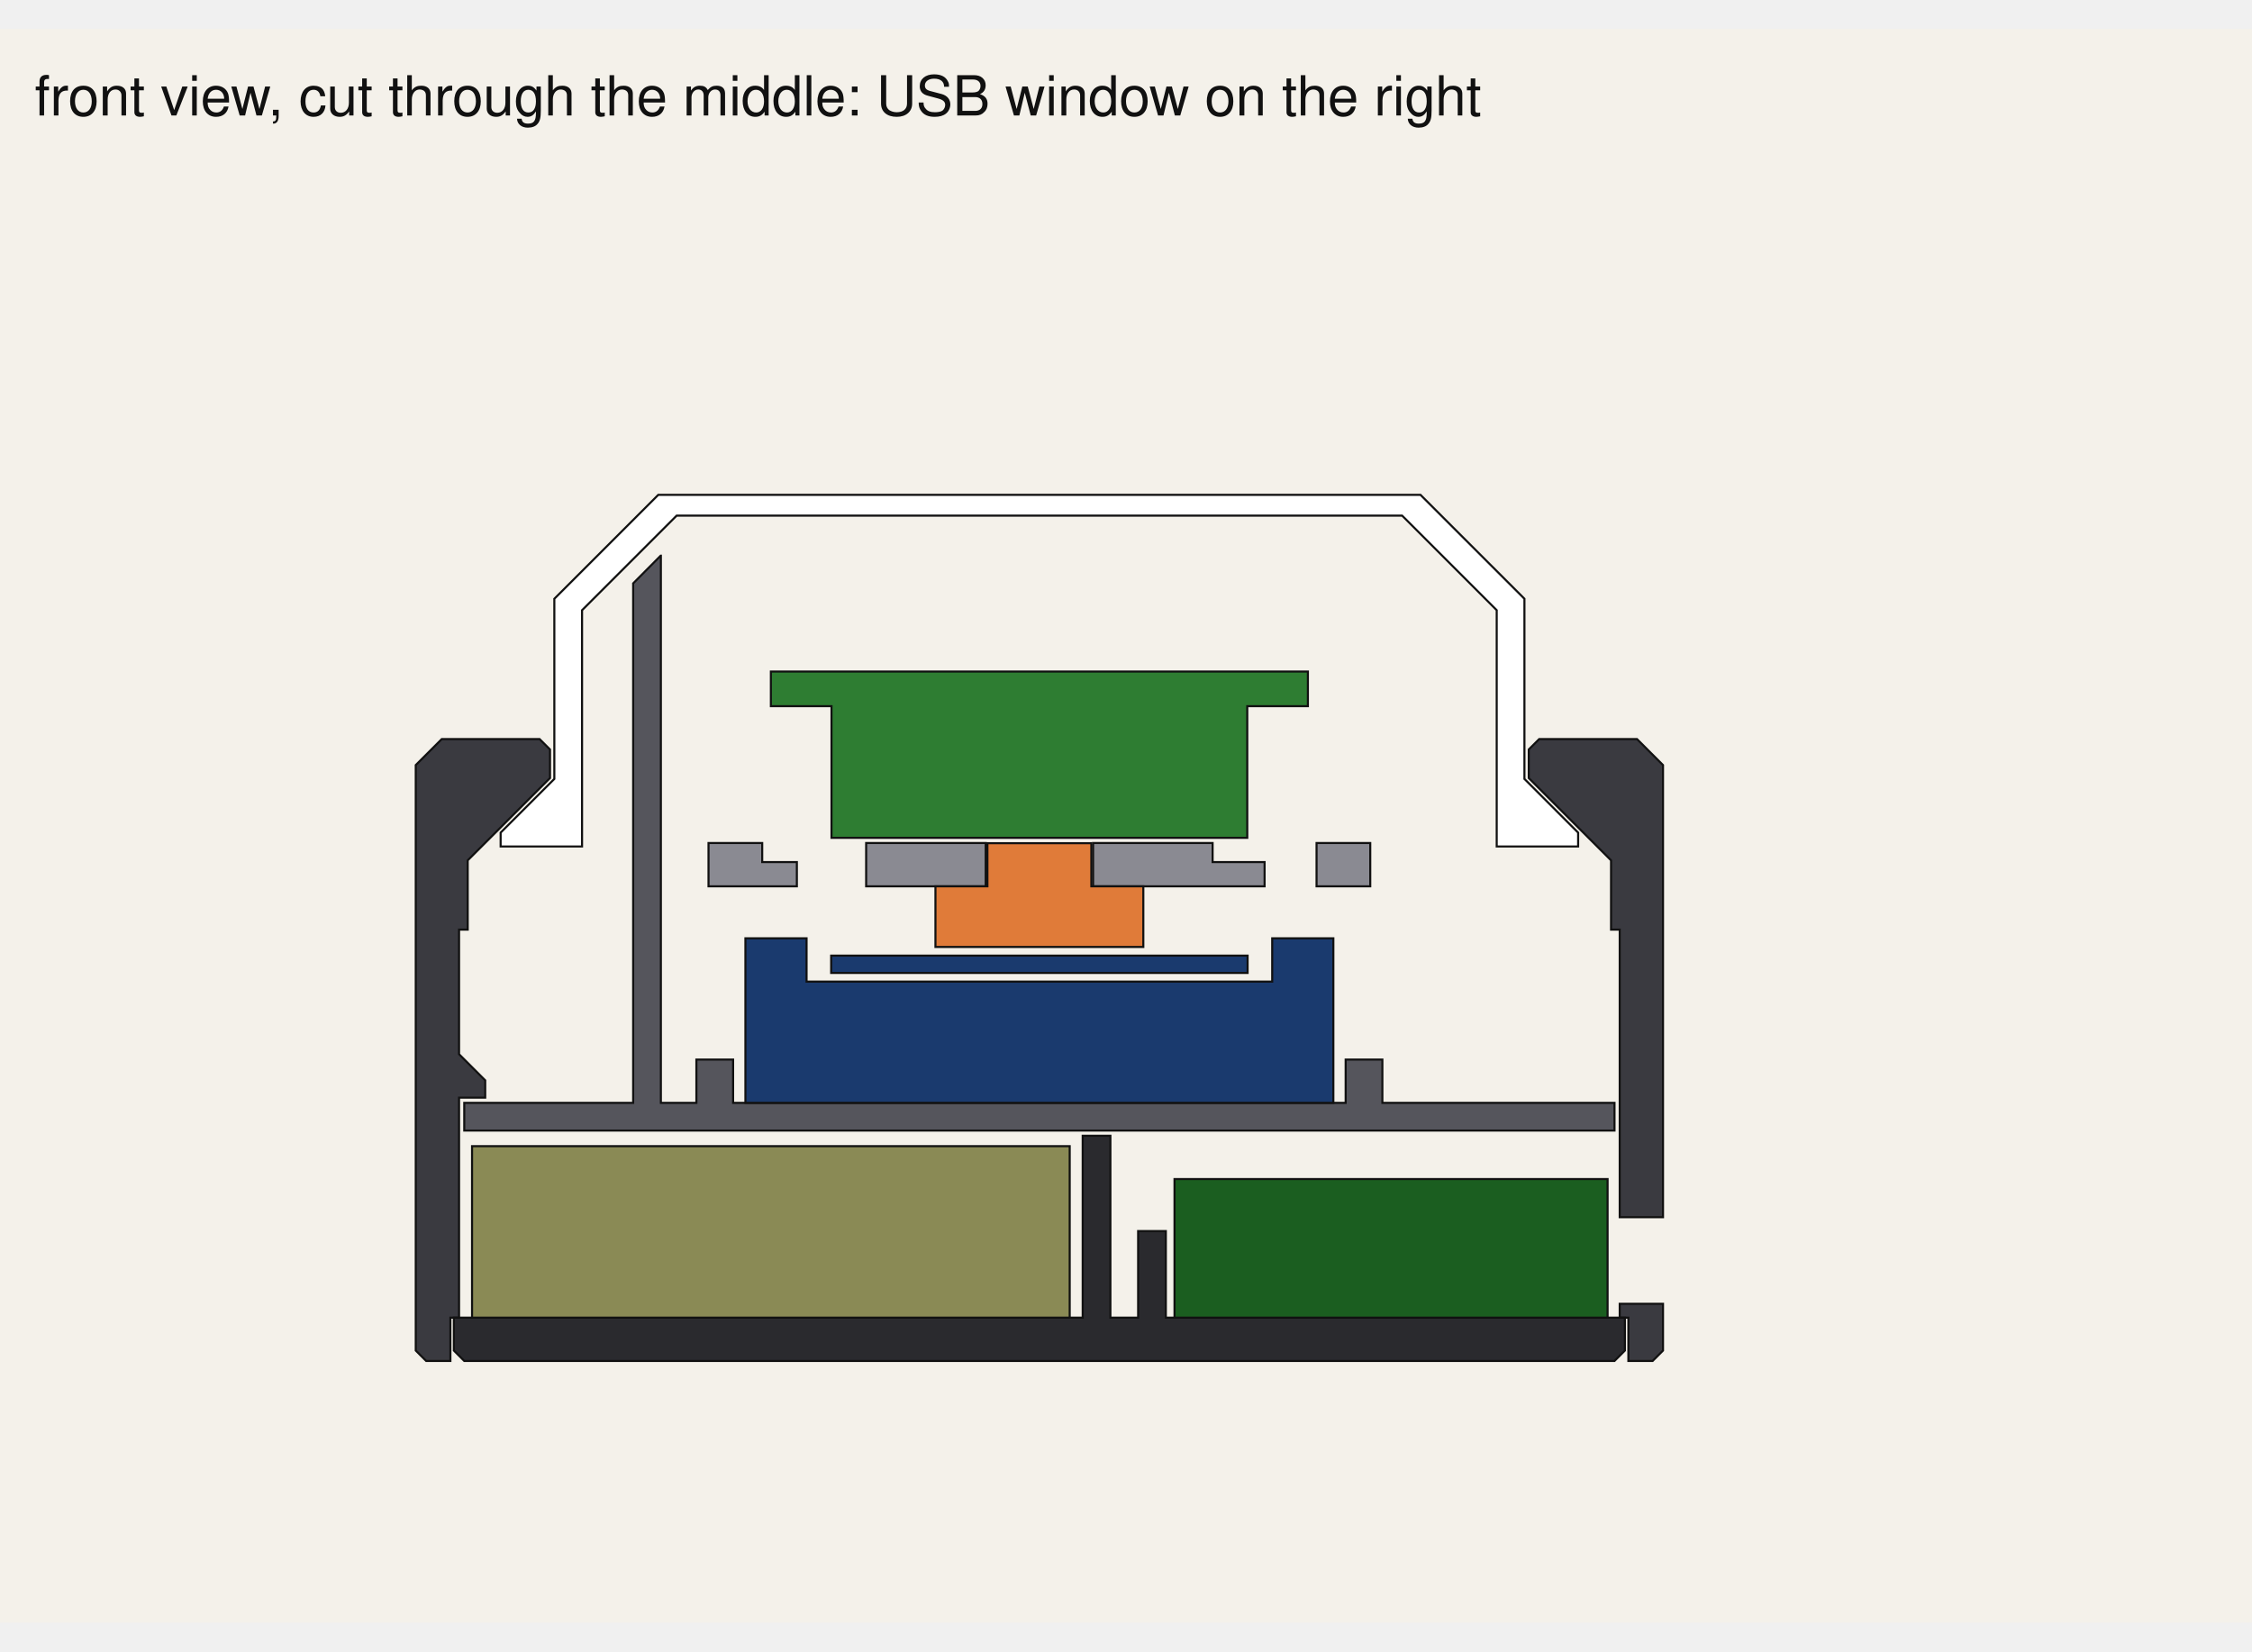
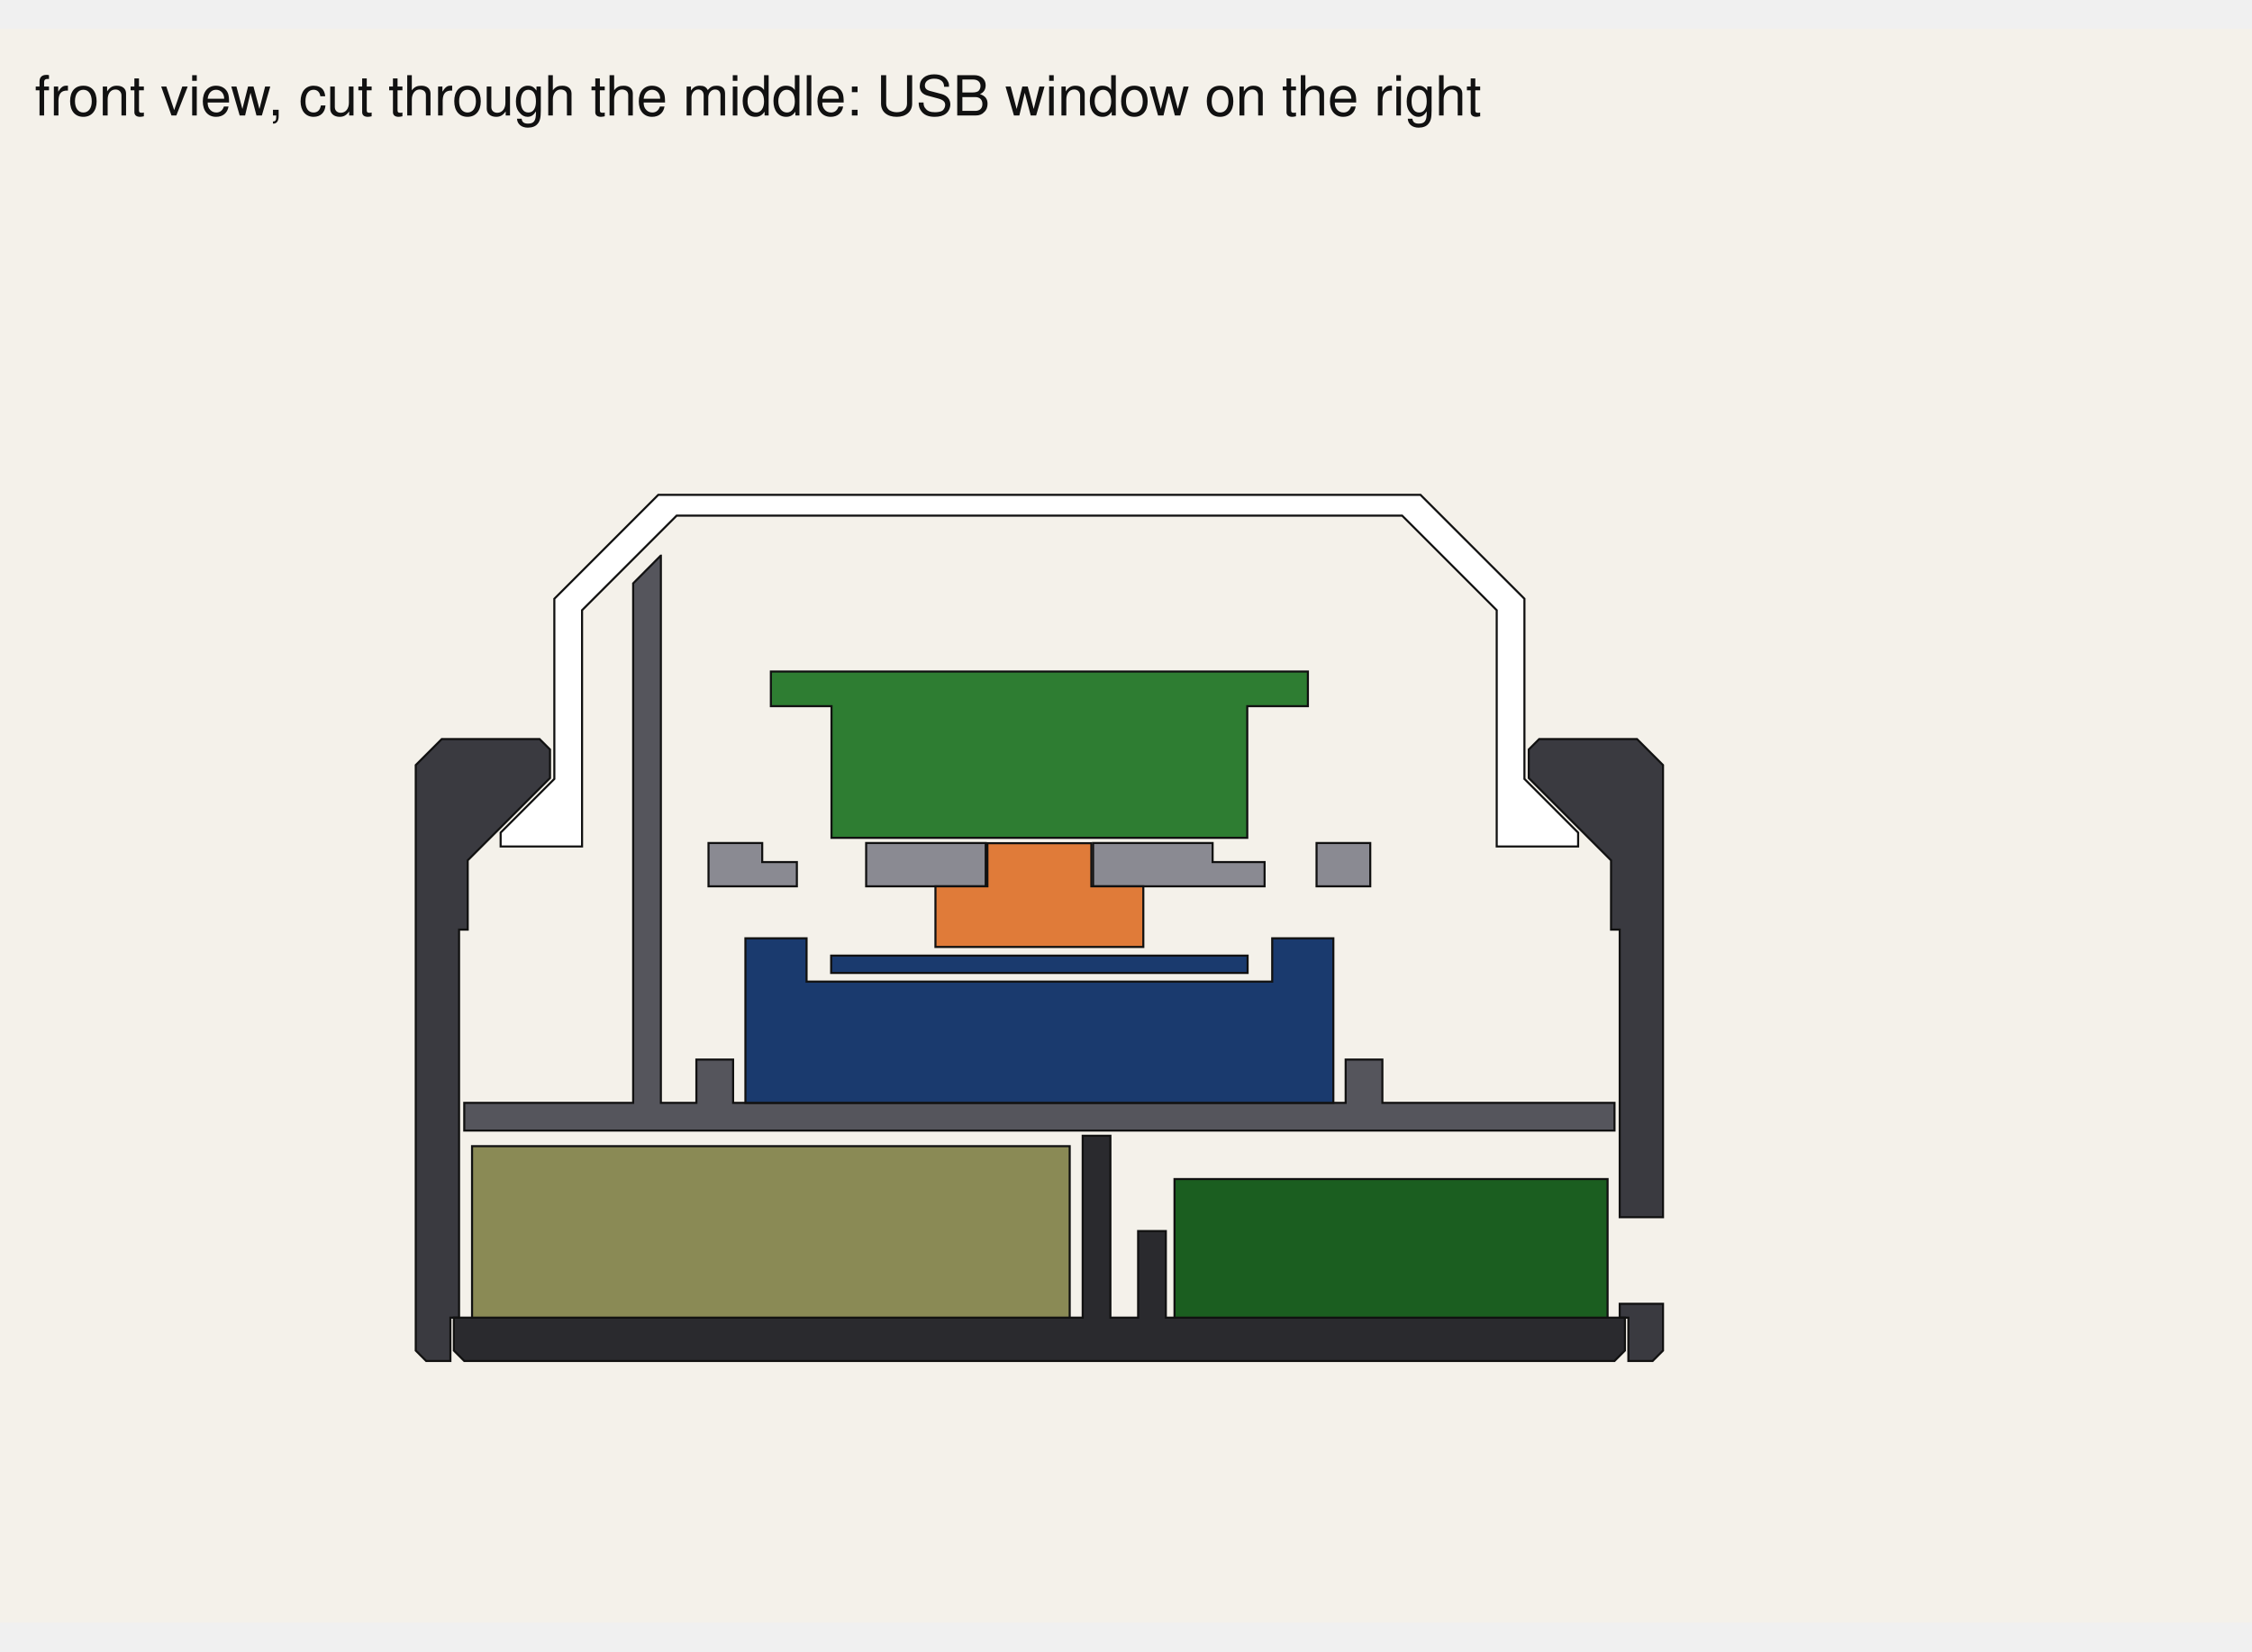
<svg xmlns="http://www.w3.org/2000/svg" viewBox="-60 -62 130 92" width="1320" height="968">
  <rect x="-60" y="-62" width="130" height="92" fill="#f4f1ea" />
-   <path d="M-28.25,-20.40 L-28.25,-18.75 L-33.00,-14.00 L-33.00,-10.00 L-33.01,-10.00 L-33.50,-10.00 L-33.50,-6.03 L-33.50,-2.81 L-32.74,-2.05 L-31.99,-1.30 L-31.99,-0.80 L-31.99,-0.30 L-32.74,-0.30 L-33.50,-0.30 L-33.50,0.28 L-33.50,1.00 L-33.50,6.70 L-33.50,12.40 L-33.75,12.40 L-34.00,12.40 L-34.00,13.65 L-34.00,14.90 L-34.70,14.90 L-35.40,14.90 L-35.70,14.60 L-36.00,14.30 L-36.00,-2.60 L-36.00,-19.50 L-35.25,-20.25 L-34.50,-21.00 L-34.33,-21.00 L-33.68,-21.00 L-33.18,-21.00 L-29.03,-21.00 L-28.98,-21.00 L-28.85,-21.00 Z M36.00,12.09 L36.00,14.30 L35.70,14.60 L35.40,14.90 L34.70,14.90 L34.00,14.90 L34.00,13.65 L34.00,12.40 L33.75,12.40 L33.50,12.40 L33.50,11.74 L33.50,11.60 L35.20,11.60 L36.00,11.60 Z M35.25,-20.25 L36.00,-19.50 L36.00,-2.60 L36.00,4.16 L36.00,6.60 L34.30,6.60 L33.50,6.60 L33.50,6.08 L33.50,1.00 L33.50,0.49 L33.50,-4.50 L33.50,-10.00 L33.47,-10.00 L33.01,-10.00 L33.00,-10.00 L33.00,-14.00 L28.25,-18.75 L28.25,-20.40 L28.85,-21.00 L28.98,-21.00 L29.03,-21.00 L33.18,-21.00 L33.87,-21.00 L34.50,-21.00 Z" fill="#3a3a40" fill-rule="evenodd" stroke="#111" stroke-width="0.12" />
+   <path d="M-28.25,-20.40 L-28.25,-18.75 L-33.00,-14.00 L-33.00,-10.00 L-33.01,-10.00 L-33.50,-10.00 L-33.50,-5.00 L-33.50,-4.50 L-33.50,1.00 L-33.50,6.70 L-33.50,12.40 L-33.75,12.40 L-34.00,12.40 L-34.00,13.65 L-34.00,14.90 L-34.70,14.90 L-35.40,14.90 L-35.70,14.60 L-36.00,14.30 L-36.00,-2.60 L-36.00,-19.50 L-35.25,-20.25 L-34.50,-21.00 L-34.33,-21.00 L-33.68,-21.00 L-33.18,-21.00 L-29.03,-21.00 L-28.98,-21.00 L-28.85,-21.00 Z M36.00,12.09 L36.00,14.30 L35.70,14.60 L35.40,14.90 L34.70,14.90 L34.00,14.90 L34.00,13.65 L34.00,12.40 L33.75,12.40 L33.50,12.40 L33.50,11.74 L33.50,11.60 L35.20,11.60 L36.00,11.60 Z M35.25,-20.25 L36.00,-19.50 L36.00,-2.60 L36.00,4.16 L36.00,6.60 L34.30,6.60 L33.50,6.60 L33.50,6.08 L33.50,1.00 L33.50,0.49 L33.50,-4.50 L33.50,-10.00 L33.47,-10.00 L33.01,-10.00 L33.00,-10.00 L33.00,-14.00 L28.25,-18.75 L28.25,-20.40 L28.85,-21.00 L28.98,-21.00 L29.03,-21.00 L33.18,-21.00 L33.87,-21.00 L34.50,-21.00 Z" fill="#3a3a40" fill-rule="evenodd" stroke="#111" stroke-width="0.12" />
  <path d="M-21.85,0.00 L-20.75,0.00 L-20.70,0.00 L-20.69,0.00 L-20.58,0.00 L-19.80,0.00 L-19.80,-2.50 L-17.68,-2.50 L-17.68,0.00 L-11.30,0.00 L-2.18,0.00 L0.00,0.00 L2.18,0.00 L11.30,0.00 L17.68,0.00 L17.68,-2.50 L19.80,-2.50 L19.80,0.00 L20.75,0.00 L21.45,0.00 L21.47,0.00 L21.48,0.00 L21.50,0.00 L21.52,0.00 L21.53,0.00 L21.55,0.00 L21.56,0.00 L21.58,0.00 L21.59,0.00 L21.84,0.00 L21.85,0.00 L23.45,0.00 L25.95,0.00 L33.20,0.00 L33.20,1.60 L25.95,1.60 L23.46,1.60 L21.08,1.60 L18.81,1.60 L16.64,1.60 L14.58,1.60 L12.60,1.60 L10.71,1.60 L8.90,1.60 L7.17,1.60 L5.51,1.60 L3.91,1.60 L2.38,1.60 L0.90,1.60 L-0.52,1.60 L-1.89,1.60 L-3.21,1.60 L-4.49,1.60 L-5.72,1.60 L-6.91,1.60 L-8.06,1.60 L-9.18,1.60 L-10.26,1.60 L-11.31,1.60 L-12.33,1.60 L-31.15,1.60 L-32.75,1.60 L-33.20,1.60 L-33.20,0.80 L-33.20,0.00 L-32.75,0.00 L-32.26,0.00 L-24.04,0.00 L-24.04,0.00 L-23.98,0.00 L-23.87,0.00 L-23.69,0.00 L-23.45,0.00 L-23.45,-29.99 L-21.86,-31.59 L-21.85,-31.59 Z" fill="#55555c" fill-rule="evenodd" stroke="#111" stroke-width="0.12" />
  <path d="M4.10,6.97 L4.10,12.40 L4.83,12.40 L5.70,12.40 L5.70,11.01 L5.70,7.40 L6.90,7.40 L7.30,7.40 L7.30,11.15 L7.30,12.40 L7.45,12.40 L12.33,12.40 L17.64,12.40 L18.08,12.40 L18.55,12.40 L31.73,12.40 L32.53,12.40 L32.54,12.40 L32.69,12.40 L33.26,12.40 L33.80,12.40 L33.80,13.35 L33.80,14.30 L33.50,14.60 L33.20,14.90 L33.08,14.90 L32.75,14.90 L32.26,14.90 L0.00,14.90 L-32.75,14.90 L-33.20,14.90 L-33.50,14.60 L-33.80,14.30 L-33.80,13.35 L-33.80,12.40 L-33.66,12.40 L-33.26,12.40 L-32.69,12.40 L-28.36,12.40 L-18.79,12.40 L-12.88,12.40 L-12.15,12.40 L2.50,12.40 L2.50,6.81 L2.50,1.90 L3.33,1.90 L4.10,1.90 Z" fill="#2a2a2e" fill-rule="evenodd" stroke="#111" stroke-width="0.12" />
  <path d="M28.00,-29.10 L28.00,-18.70 L31.10,-15.60 L31.10,-14.80 L26.40,-14.80 L26.40,-28.44 L20.94,-33.90 L0.00,-33.90 L-20.94,-33.90 L-26.40,-28.44 L-26.40,-14.80 L-31.10,-14.80 L-31.10,-15.60 L-28.00,-18.70 L-28.00,-29.10 L-22.00,-35.10 L0.00,-35.10 L22.00,-35.10 Z" fill="#ffffff" fill-rule="evenodd" stroke="#111" stroke-width="0.12" />
  <path d="M-16.00,-13.90 L-14.32,-13.90 L-14.00,-13.90 L-14.00,-13.09 L-14.00,-12.50 L-16.08,-12.50 L-16.11,-12.50 L-16.14,-12.50 L-16.24,-12.50 L-16.38,-12.50 L-16.48,-12.50 L-16.62,-12.50 L-16.66,-12.50 L-16.70,-12.50 L-16.75,-12.50 L-16.80,-12.50 L-16.87,-12.50 L-16.96,-12.50 L-17.08,-12.50 L-17.28,-12.50 L-18.96,-12.50 L-19.01,-12.50 L-19.05,-12.50 L-19.08,-12.50 L-19.10,-12.50 L-19.10,-15.00 L-19.08,-15.00 L-19.05,-15.00 L-19.01,-15.00 L-18.96,-15.00 L-18.89,-15.00 L-18.82,-15.00 L-18.73,-15.00 L-18.64,-15.00 L-18.53,-15.00 L-18.41,-15.00 L-18.28,-15.00 L-18.14,-15.00 L-17.98,-15.00 L-17.83,-15.00 L-17.65,-15.00 L-17.47,-15.00 L-17.27,-15.00 L-17.07,-15.00 L-16.84,-15.00 L-16.62,-15.00 L-16.38,-15.00 L-16.14,-15.00 L-16.01,-15.00 L-16.00,-15.00 Z M-3.10,-12.50 L-3.14,-12.50 L-3.34,-12.50 L-3.35,-12.50 L-3.60,-12.50 L-3.79,-12.50 L-4.26,-12.50 L-5.29,-12.50 L-5.35,-12.50 L-5.56,-12.50 L-5.74,-12.50 L-5.96,-12.50 L-6.13,-12.50 L-6.15,-12.50 L-6.33,-12.50 L-6.51,-12.50 L-6.68,-12.50 L-6.86,-12.50 L-7.05,-12.50 L-7.23,-12.50 L-7.42,-12.50 L-7.62,-12.50 L-8.70,-12.50 L-8.82,-12.50 L-8.82,-12.50 L-8.93,-12.50 L-9.04,-12.50 L-9.14,-12.50 L-9.24,-12.50 L-9.33,-12.50 L-9.42,-12.50 L-9.50,-12.50 L-9.57,-12.50 L-9.64,-12.50 L-9.70,-12.50 L-9.76,-12.50 L-9.81,-12.50 L-9.86,-12.50 L-9.89,-12.50 L-9.93,-12.50 L-9.95,-12.50 L-9.98,-12.50 L-9.99,-12.50 L-10.00,-12.50 L-10.00,-15.00 L-9.99,-15.00 L-9.98,-15.00 L-9.95,-15.00 L-9.93,-15.00 L-9.89,-15.00 L-9.86,-15.00 L-9.81,-15.00 L-9.76,-15.00 L-9.70,-15.00 L-9.64,-15.00 L-9.57,-15.00 L-9.50,-15.00 L-9.42,-15.00 L-9.33,-15.00 L-9.24,-15.00 L-9.14,-15.00 L-9.04,-15.00 L-8.93,-15.00 L-8.82,-15.00 L-8.70,-15.00 L-8.58,-15.00 L-8.45,-15.00 L-8.31,-15.00 L-8.18,-15.00 L-8.03,-15.00 L-7.89,-15.00 L-7.73,-15.00 L-7.57,-15.00 L-7.41,-15.00 L-7.24,-15.00 L-7.07,-15.00 L-6.90,-15.00 L-6.72,-15.00 L-6.53,-15.00 L-6.34,-15.00 L-6.15,-15.00 L-5.96,-15.00 L-5.76,-15.00 L-5.56,-15.00 L-5.35,-15.00 L-5.14,-15.00 L-4.93,-15.00 L-4.71,-15.00 L-4.50,-15.00 L-4.28,-15.00 L-4.05,-15.00 L-3.83,-15.00 L-3.60,-15.00 L-3.37,-15.00 L-3.14,-15.00 L-3.10,-15.00 Z M10.00,-13.90 L10.99,-13.90 L11.00,-13.90 L11.80,-13.90 L13.00,-13.90 L13.00,-13.62 L13.00,-12.50 L11.80,-12.50 L11.00,-12.50 L10.22,-12.50 L7.48,-12.50 L7.45,-12.50 L7.07,-12.50 L7.00,-12.50 L6.90,-12.50 L6.72,-12.50 L6.53,-12.50 L6.34,-12.50 L6.15,-12.50 L5.96,-12.50 L5.76,-12.50 L5.56,-12.50 L5.35,-12.50 L5.14,-12.50 L4.93,-12.50 L4.71,-12.50 L4.50,-12.50 L4.28,-12.50 L4.05,-12.50 L3.83,-12.50 L3.60,-12.50 L3.37,-12.50 L3.14,-12.50 L3.10,-12.50 L3.10,-15.00 L3.14,-15.00 L3.37,-15.00 L3.60,-15.00 L3.83,-15.00 L4.05,-15.00 L4.28,-15.00 L4.50,-15.00 L4.71,-15.00 L4.93,-15.00 L5.14,-15.00 L5.35,-15.00 L5.56,-15.00 L5.76,-15.00 L5.96,-15.00 L6.15,-15.00 L6.34,-15.00 L6.53,-15.00 L6.72,-15.00 L6.90,-15.00 L7.07,-15.00 L7.24,-15.00 L7.41,-15.00 L7.57,-15.00 L7.73,-15.00 L7.89,-15.00 L8.03,-15.00 L8.18,-15.00 L8.31,-15.00 L8.45,-15.00 L8.58,-15.00 L8.70,-15.00 L8.82,-15.00 L8.93,-15.00 L9.04,-15.00 L9.14,-15.00 L9.24,-15.00 L9.33,-15.00 L9.42,-15.00 L9.50,-15.00 L9.57,-15.00 L9.64,-15.00 L9.70,-15.00 L9.76,-15.00 L9.81,-15.00 L9.86,-15.00 L9.89,-15.00 L9.93,-15.00 L9.95,-15.00 L9.98,-15.00 L9.99,-15.00 L10.00,-15.00 Z M19.10,-12.50 L19.08,-12.50 L19.05,-12.50 L19.01,-12.50 L18.96,-12.50 L18.89,-12.50 L18.82,-12.50 L18.73,-12.50 L18.64,-12.50 L18.53,-12.50 L18.41,-12.50 L18.28,-12.50 L18.14,-12.50 L17.98,-12.50 L17.83,-12.50 L17.65,-12.50 L17.47,-12.50 L17.27,-12.50 L17.07,-12.50 L16.84,-12.50 L16.62,-12.50 L16.38,-12.50 L16.14,-12.50 L16.00,-12.50 L16.00,-15.00 L16.01,-15.00 L16.14,-15.00 L16.38,-15.00 L16.62,-15.00 L16.84,-15.00 L17.07,-15.00 L17.27,-15.00 L17.47,-15.00 L17.65,-15.00 L17.83,-15.00 L17.98,-15.00 L18.14,-15.00 L18.28,-15.00 L18.41,-15.00 L18.53,-15.00 L18.64,-15.00 L18.73,-15.00 L18.82,-15.00 L18.89,-15.00 L18.96,-15.00 L19.01,-15.00 L19.05,-15.00 L19.08,-15.00 L19.10,-15.00 Z" fill="#8a8a92" fill-rule="evenodd" stroke="#111" stroke-width="0.12" />
  <path d="M3.00,-12.50 L3.34,-12.50 L3.65,-12.50 L3.96,-12.50 L4.24,-12.50 L4.52,-12.50 L4.76,-12.50 L5.00,-12.50 L5.20,-12.50 L5.39,-12.50 L5.54,-12.50 L5.69,-12.50 L5.80,-12.50 L5.90,-12.50 L5.95,-12.50 L6.00,-12.50 L6.00,-9.00 L5.95,-9.00 L5.90,-9.00 L5.80,-9.00 L5.69,-9.00 L5.54,-9.00 L5.39,-9.00 L5.20,-9.00 L5.00,-9.00 L4.76,-9.00 L4.52,-9.00 L4.24,-9.00 L3.96,-9.00 L3.65,-9.00 L3.34,-9.00 L3.00,-9.00 L2.66,-9.00 L2.30,-9.00 L1.79,-9.00 L1.70,-9.00 L1.55,-9.00 L1.37,-9.00 L1.24,-9.00 L1.17,-9.00 L0.93,-9.00 L0.89,-9.00 L0.78,-9.00 L0.39,-9.00 L0.00,-9.00 L-0.39,-9.00 L-0.53,-9.00 L-0.68,-9.00 L-0.78,-9.00 L-0.93,-9.00 L-1.17,-9.00 L-1.24,-9.00 L-1.70,-9.00 L-2.30,-9.00 L-2.66,-9.00 L-3.00,-9.00 L-3.34,-9.00 L-3.65,-9.00 L-3.96,-9.00 L-4.24,-9.00 L-4.52,-9.00 L-4.76,-9.00 L-5.00,-9.00 L-5.20,-9.00 L-5.39,-9.00 L-5.54,-9.00 L-5.69,-9.00 L-5.80,-9.00 L-5.90,-9.00 L-5.95,-9.00 L-6.00,-9.00 L-6.00,-12.50 L-5.95,-12.50 L-5.90,-12.50 L-5.80,-12.50 L-5.69,-12.50 L-5.54,-12.50 L-5.39,-12.50 L-5.20,-12.50 L-5.00,-12.50 L-4.76,-12.50 L-4.52,-12.50 L-4.24,-12.50 L-3.96,-12.50 L-3.65,-12.50 L-3.34,-12.50 L-3.00,-12.50 L-3.00,-14.99 L-2.94,-14.99 L-2.88,-14.99 L-2.77,-14.99 L-2.66,-14.99 L-2.49,-14.99 L-2.33,-14.99 L-2.12,-14.99 L-1.91,-14.99 L-1.67,-14.99 L-1.42,-14.99 L-1.15,-14.99 L-0.88,-14.99 L-0.59,-14.99 L-0.30,-14.99 L0.00,-14.99 L0.30,-14.99 L0.59,-14.99 L0.88,-14.99 L1.15,-14.99 L1.42,-14.99 L1.67,-14.99 L1.91,-14.99 L2.12,-14.99 L2.33,-14.99 L2.49,-14.99 L2.66,-14.99 L2.77,-14.99 L2.88,-14.99 L2.94,-14.99 L3.00,-14.99 Z" fill="#e07b39" fill-rule="evenodd" stroke="#111" stroke-width="0.12" />
  <path d="M15.50,-23.90 L15.50,-22.90 L13.93,-22.90 L12.00,-22.90 L12.00,-19.11 L12.00,-19.10 L12.00,-15.30 L0.00,-15.30 L-12.00,-15.30 L-12.00,-19.10 L-12.00,-19.11 L-12.00,-22.90 L-13.93,-22.90 L-15.50,-22.90 L-15.50,-23.90 L-15.50,-24.90 L-10.33,-24.90 L0.00,-24.90 L10.33,-24.90 L15.50,-24.90 Z" fill="#2e7d32" fill-rule="evenodd" stroke="#111" stroke-width="0.12" />
  <path d="M-13.44,-7.00 L0.00,-7.00 L13.44,-7.00 L13.44,-9.50 L16.97,-9.50 L16.97,0.00 L0.00,0.00 L-16.97,0.00 L-16.97,-9.50 L-13.44,-9.50 Z M12.02,-7.50 L0.00,-7.50 L-12.02,-7.50 L-12.02,-8.50 L0.00,-8.50 L12.02,-8.50 Z" fill="#1a3a6e" fill-rule="evenodd" stroke="#111" stroke-width="0.12" />
  <path d="M1.75,7.12 L1.75,12.40 L-14.34,12.40 L-32.75,12.40 L-32.75,7.78 L-32.75,2.50 L-14.34,2.50 L1.75,2.50 Z" fill="#8a8a55" fill-rule="evenodd" stroke="#111" stroke-width="0.12" />
  <path d="M32.80,6.35 L32.80,12.40 L26.70,12.40 L7.80,12.40 L7.80,10.45 L7.80,4.40 L26.70,4.40 L32.80,4.40 Z" fill="#1b5e20" fill-rule="evenodd" stroke="#111" stroke-width="0.12" />
  <text x="-58" y="-57" font-family="Helvetica" font-size="3.2" fill="#111">front view, cut through the middle: USB window on the right</text>
</svg>
